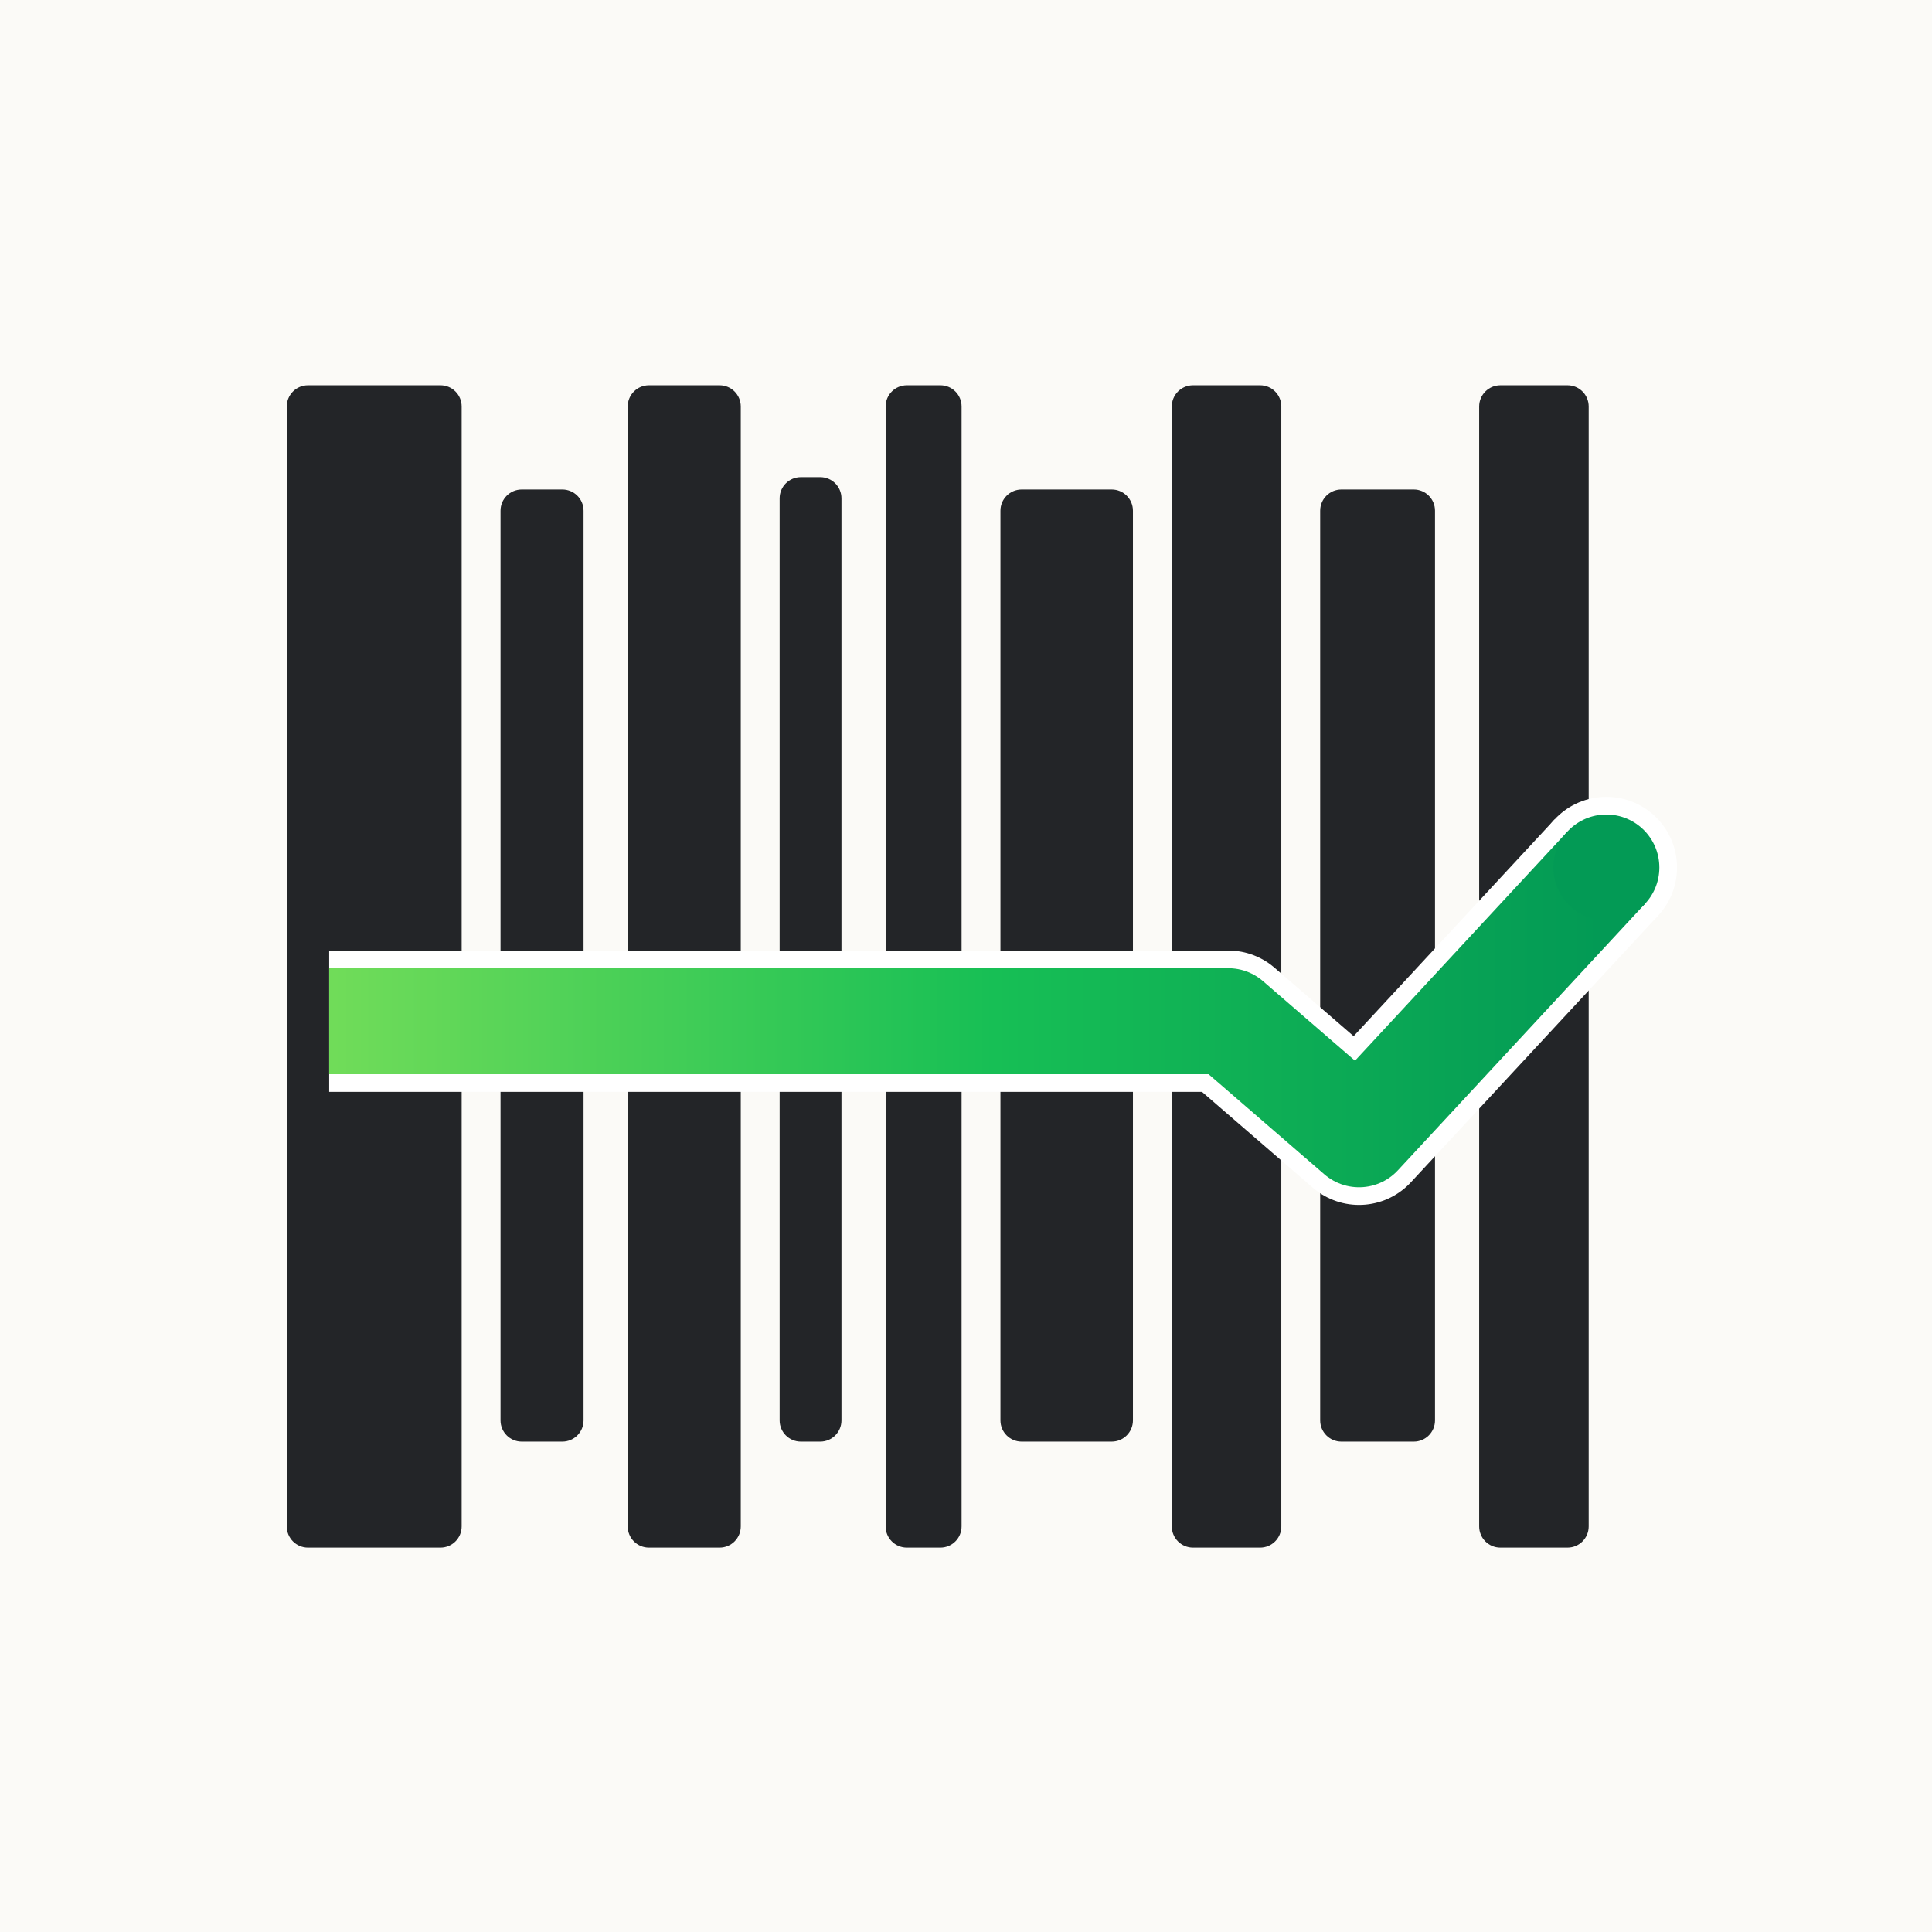
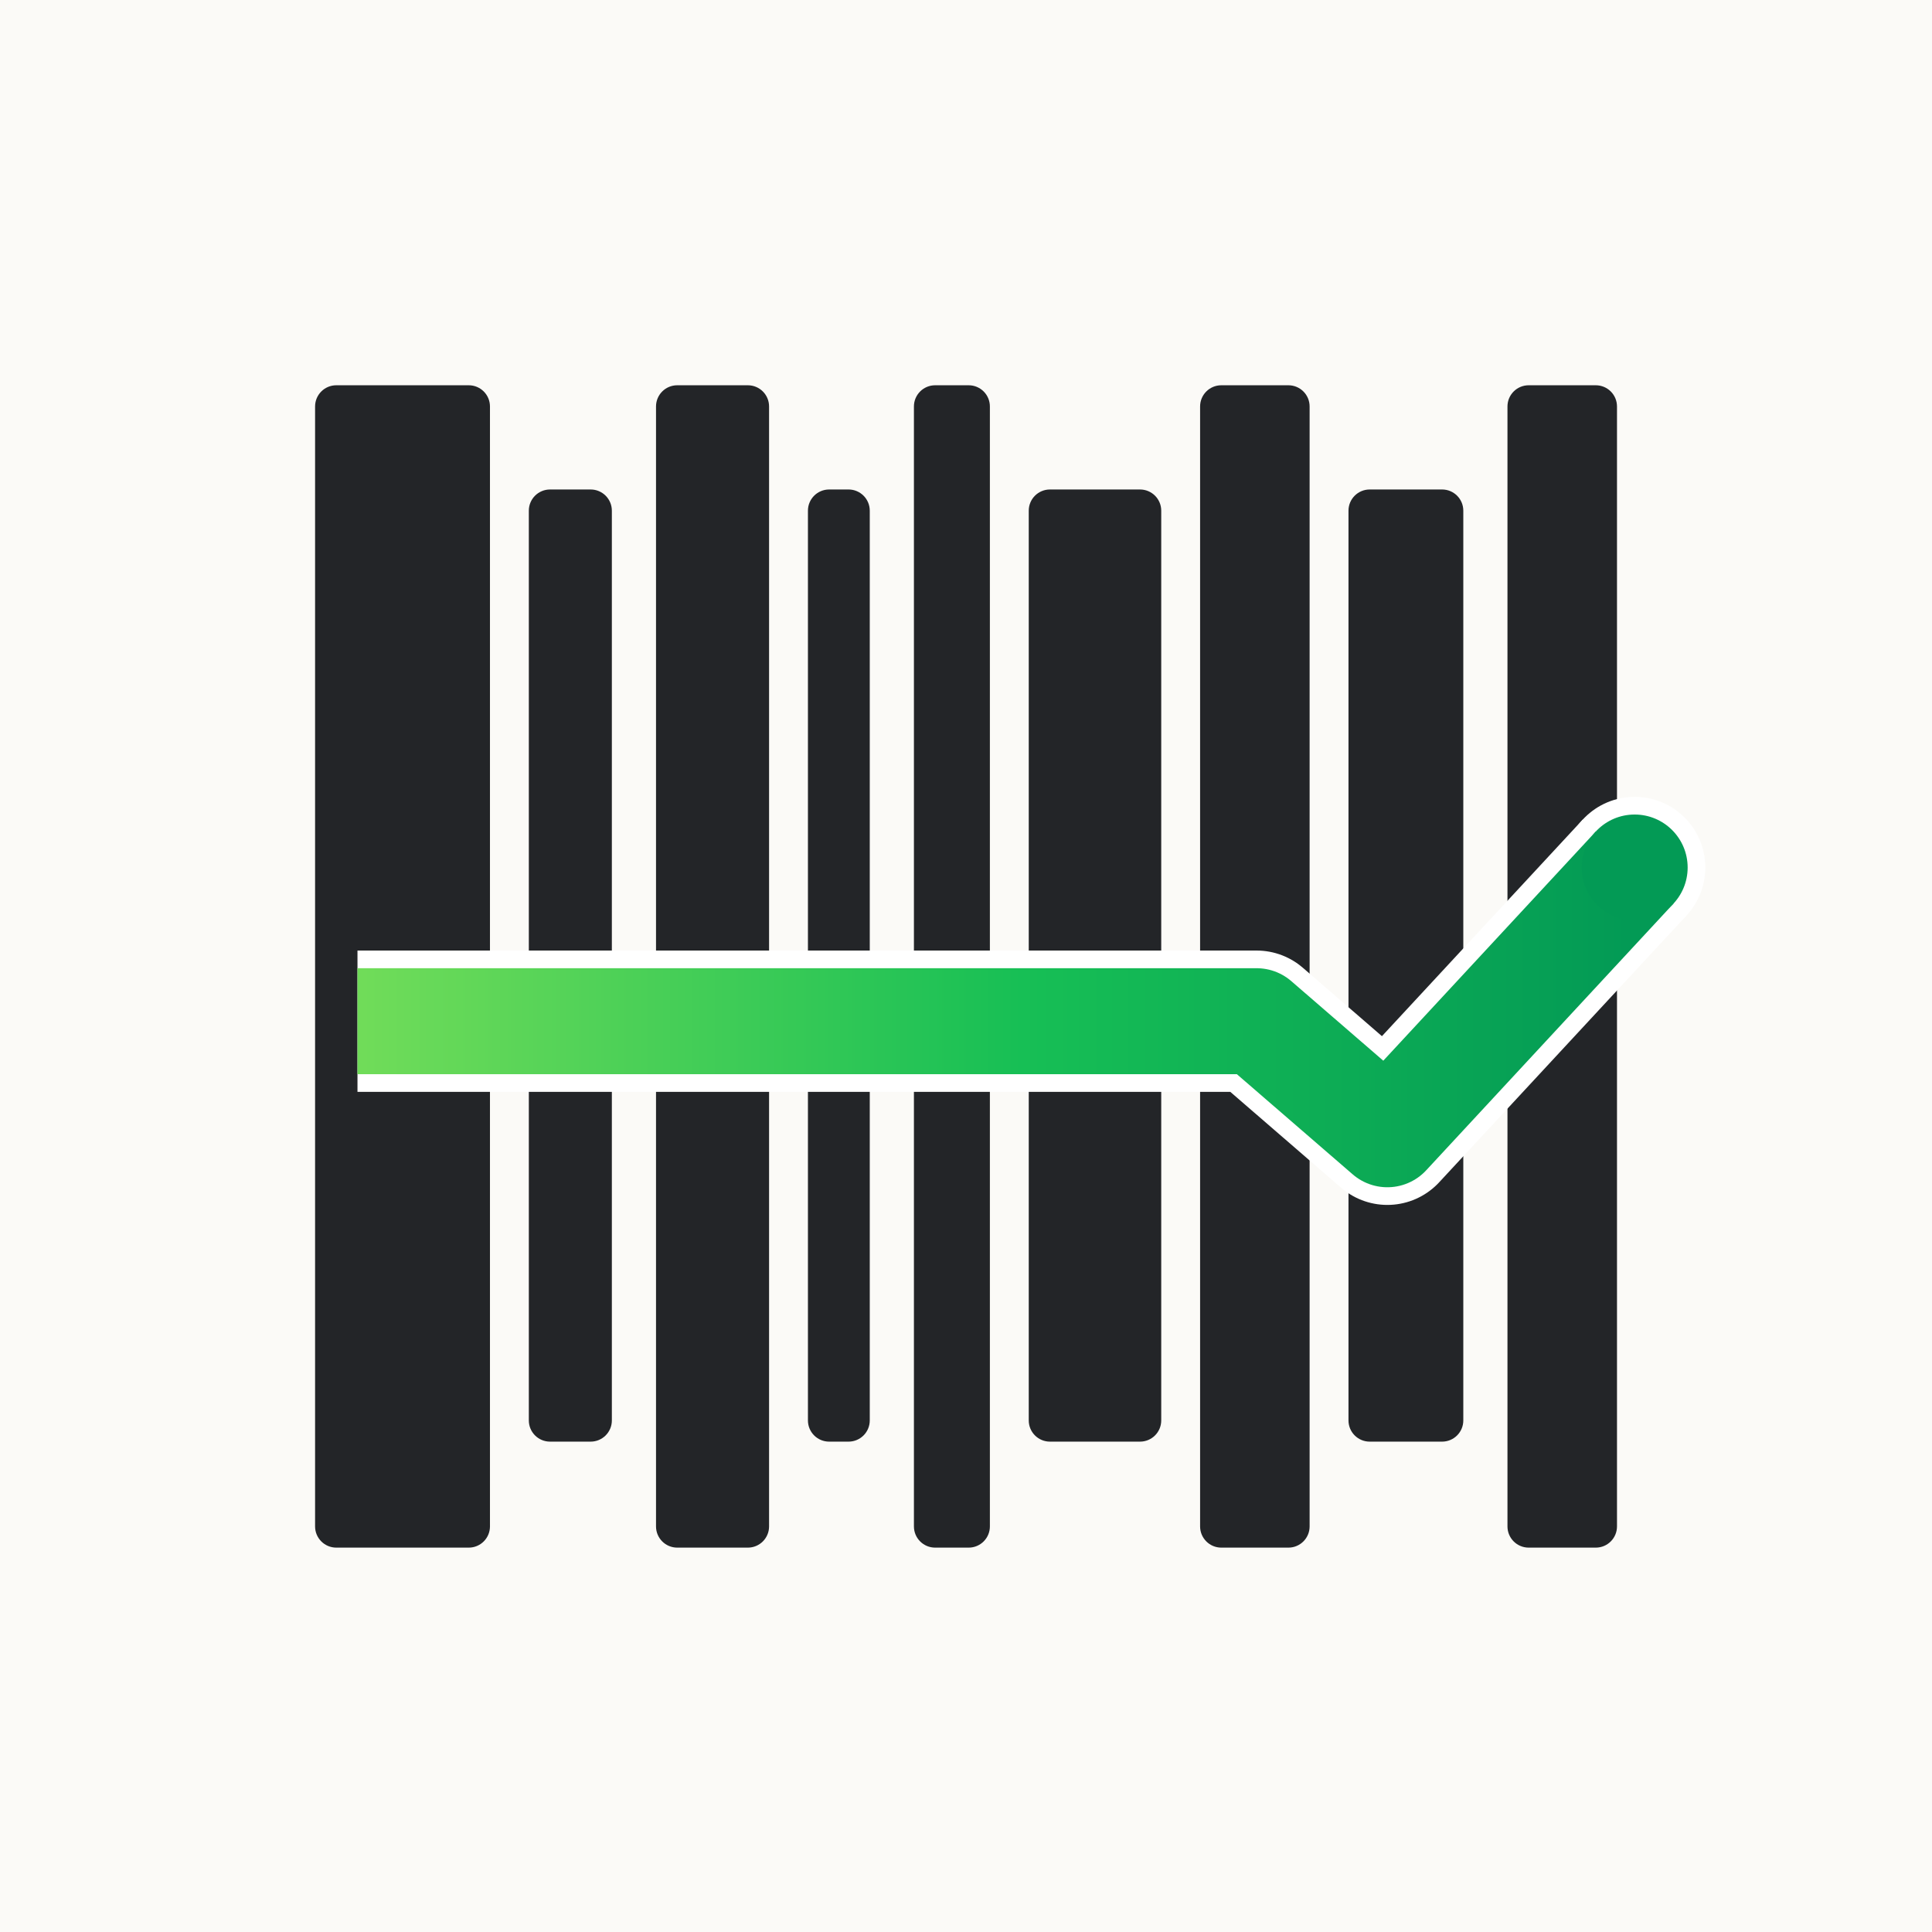
<svg xmlns="http://www.w3.org/2000/svg" width="1024" height="1024" viewBox="0 0 1024 1024">
  <defs>
    <linearGradient id="greenGrad" x1="0" y1="0" x2="1" y2="0">
      <stop offset="0%" stop-color="#70DC59" />
      <stop offset="52%" stop-color="#17BF55" />
      <stop offset="100%" stop-color="#039A55" />
    </linearGradient>
  </defs>
  <rect width="1024" height="1024" fill="#FBFAF7" />
-   <g transform="translate(62,62) scale(0.9)">
+   <g transform="translate(77,62) scale(0.9)">
    <g id="eatsafe-mark">
      <rect x="100.000" y="158.000" width="102.991" height="684.525" rx="12.484" fill="#232528" />
      <rect x="225.878" y="219.378" width="48.895" height="560.728" rx="12.484" fill="#232528" />
      <rect x="300.780" y="158.000" width="66.580" height="684.525" rx="12.484" fill="#232528" />
-       <rect x="390.247" y="212.096" width="36.411" height="568.010" rx="12.484" fill="#232528" />
+       <rect x="390.247" y="219.378" width="36.411" height="560.728" rx="12.484" fill="#232528" />
      <rect x="452.666" y="158.000" width="44.733" height="684.525" rx="12.484" fill="#232528" />
      <rect x="520.286" y="219.378" width="78.023" height="560.728" rx="12.484" fill="#232528" />
      <rect x="621.196" y="158.000" width="64.499" height="684.525" rx="12.484" fill="#232528" />
      <rect x="708.583" y="219.378" width="67.620" height="560.728" rx="12.484" fill="#232528" />
      <rect x="802.211" y="158.000" width="64.499" height="684.525" rx="12.484" fill="#232528" />
      <polyline points="124.967,532.512 654.486,532.512 731.469,599.092 877.113,442.005" fill="none" stroke="#FFFFFF" stroke-width="83.225" stroke-linecap="butt" stroke-linejoin="round" />
      <circle cx="877.113" cy="442.005" r="41.612" fill="#FFFFFF" />
      <polyline points="124.967,532.512 654.486,532.512 731.469,599.092 877.113,442.005" fill="none" stroke="url(#greenGrad)" stroke-width="62.419" stroke-linecap="butt" stroke-linejoin="round" />
      <circle cx="877.113" cy="442.005" r="31.209" fill="#039A55" />
    </g>
  </g>
</svg>
